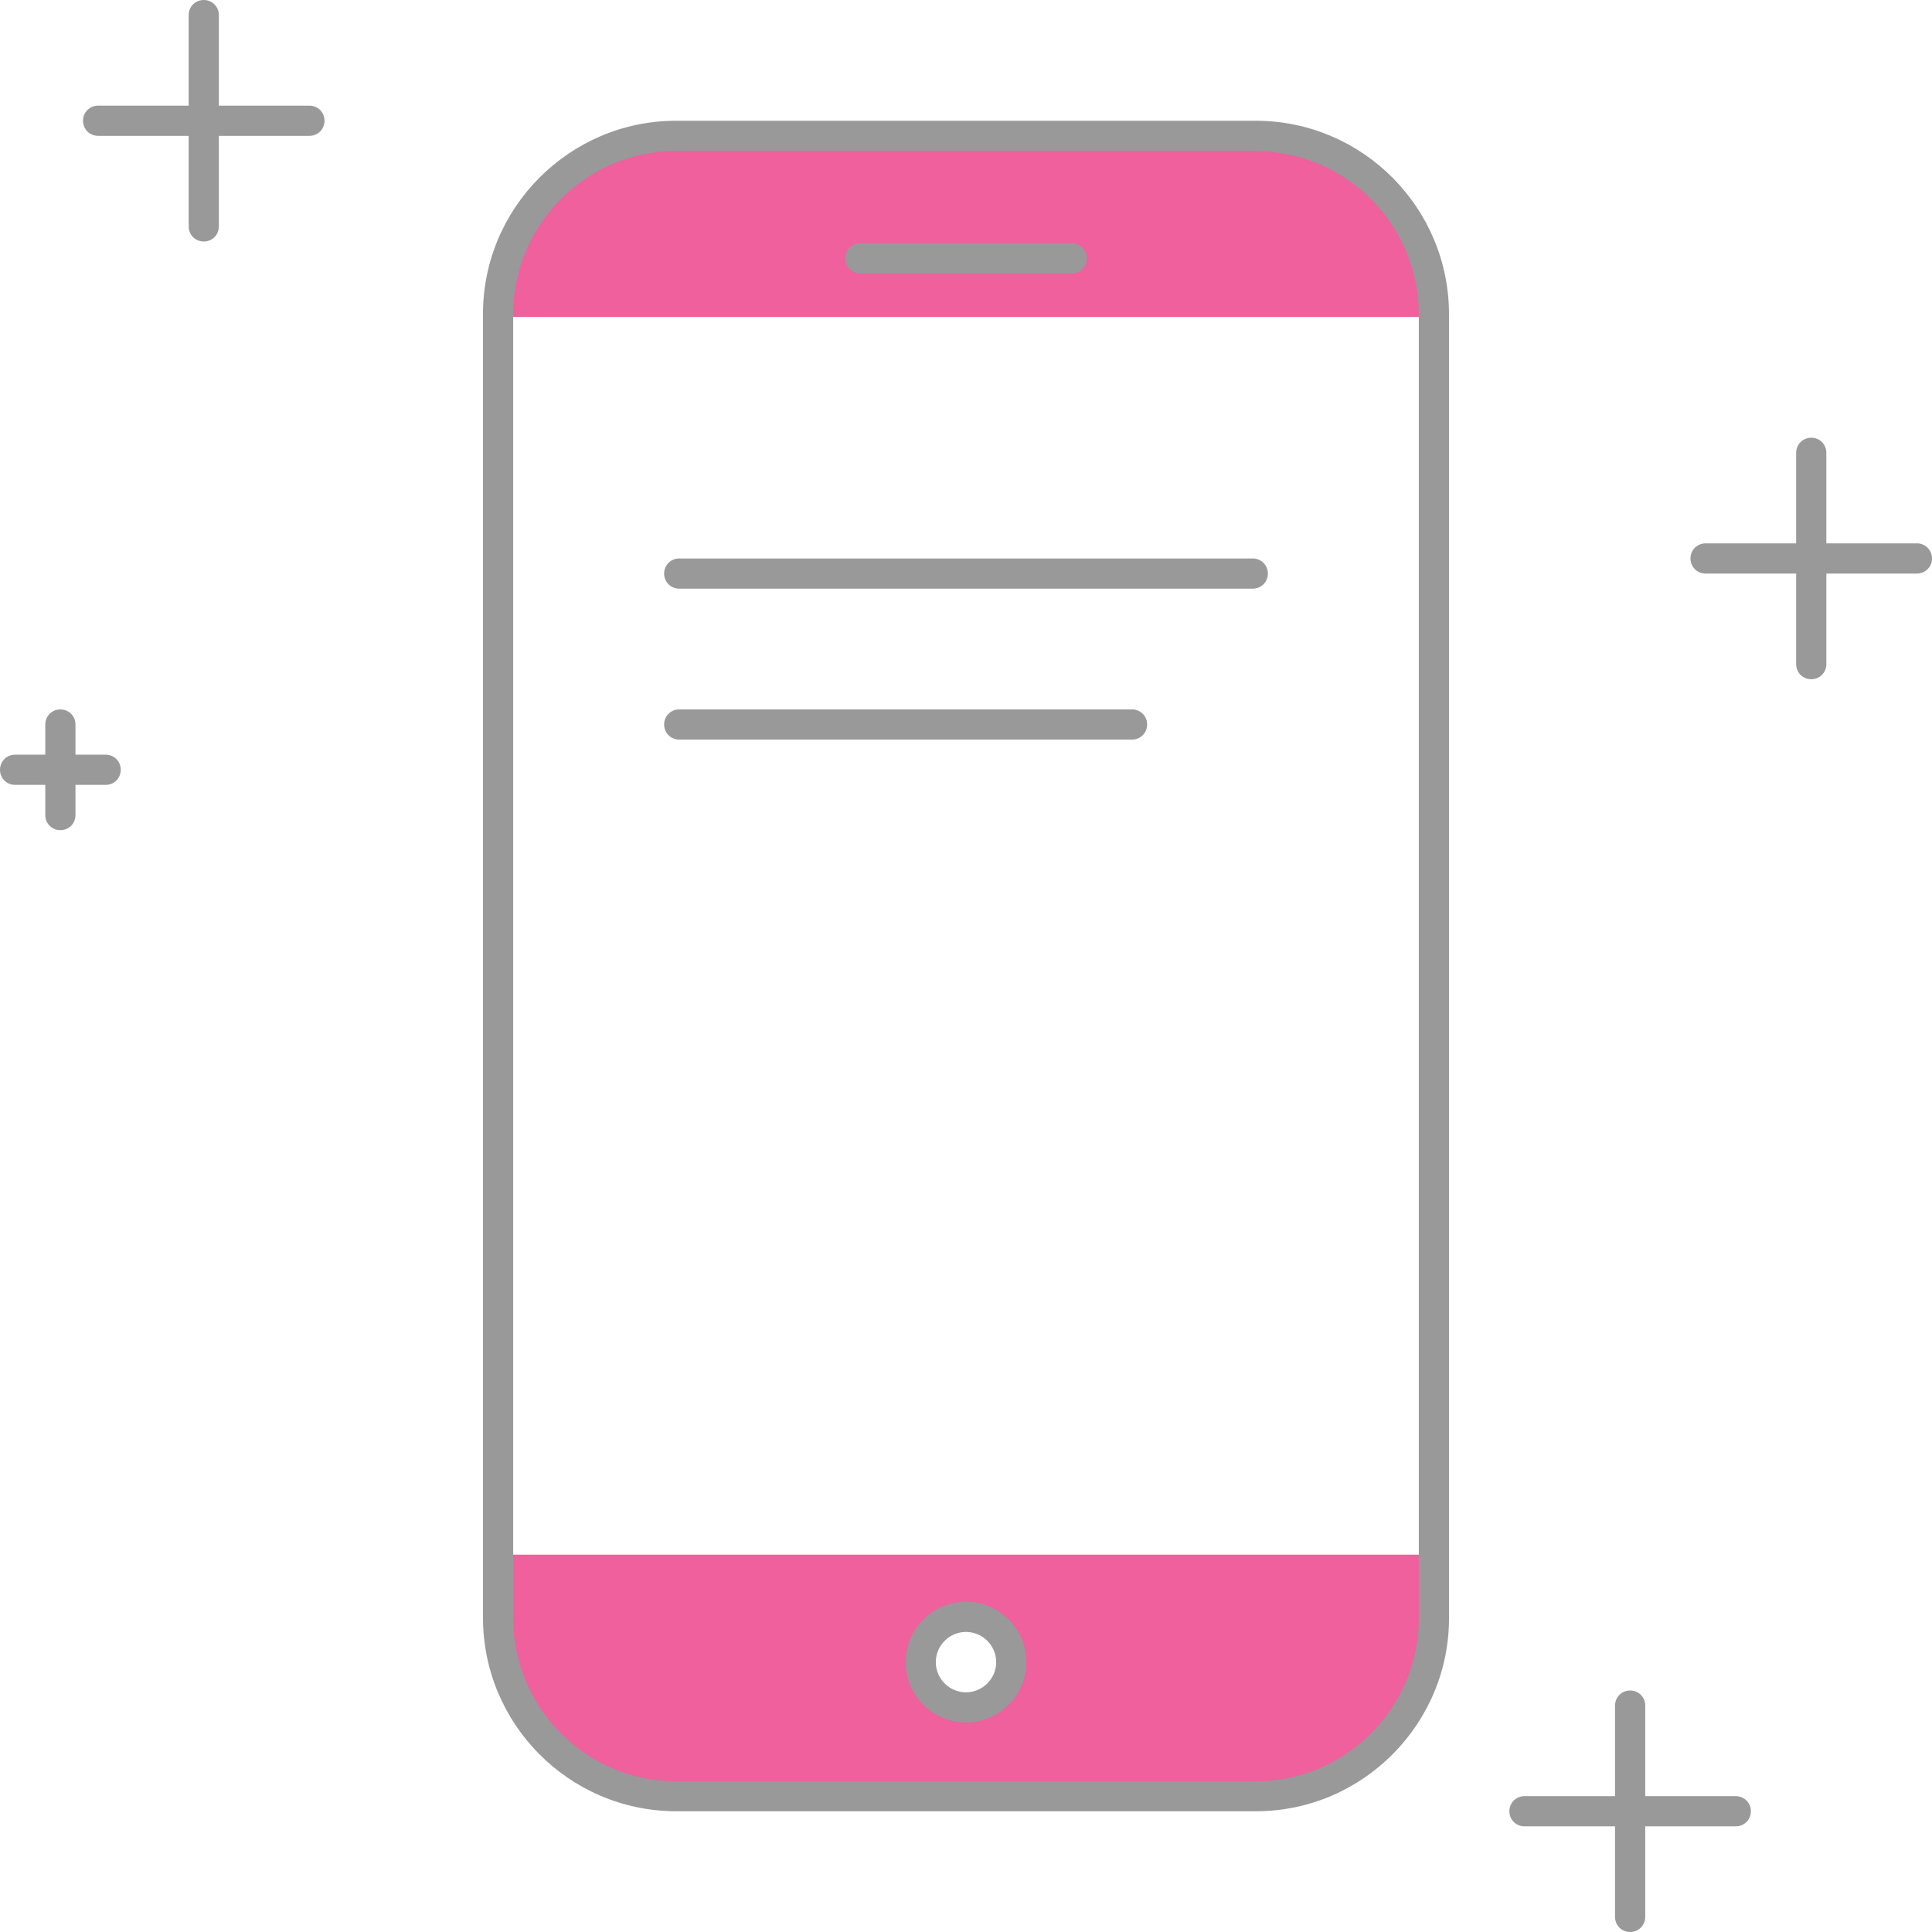
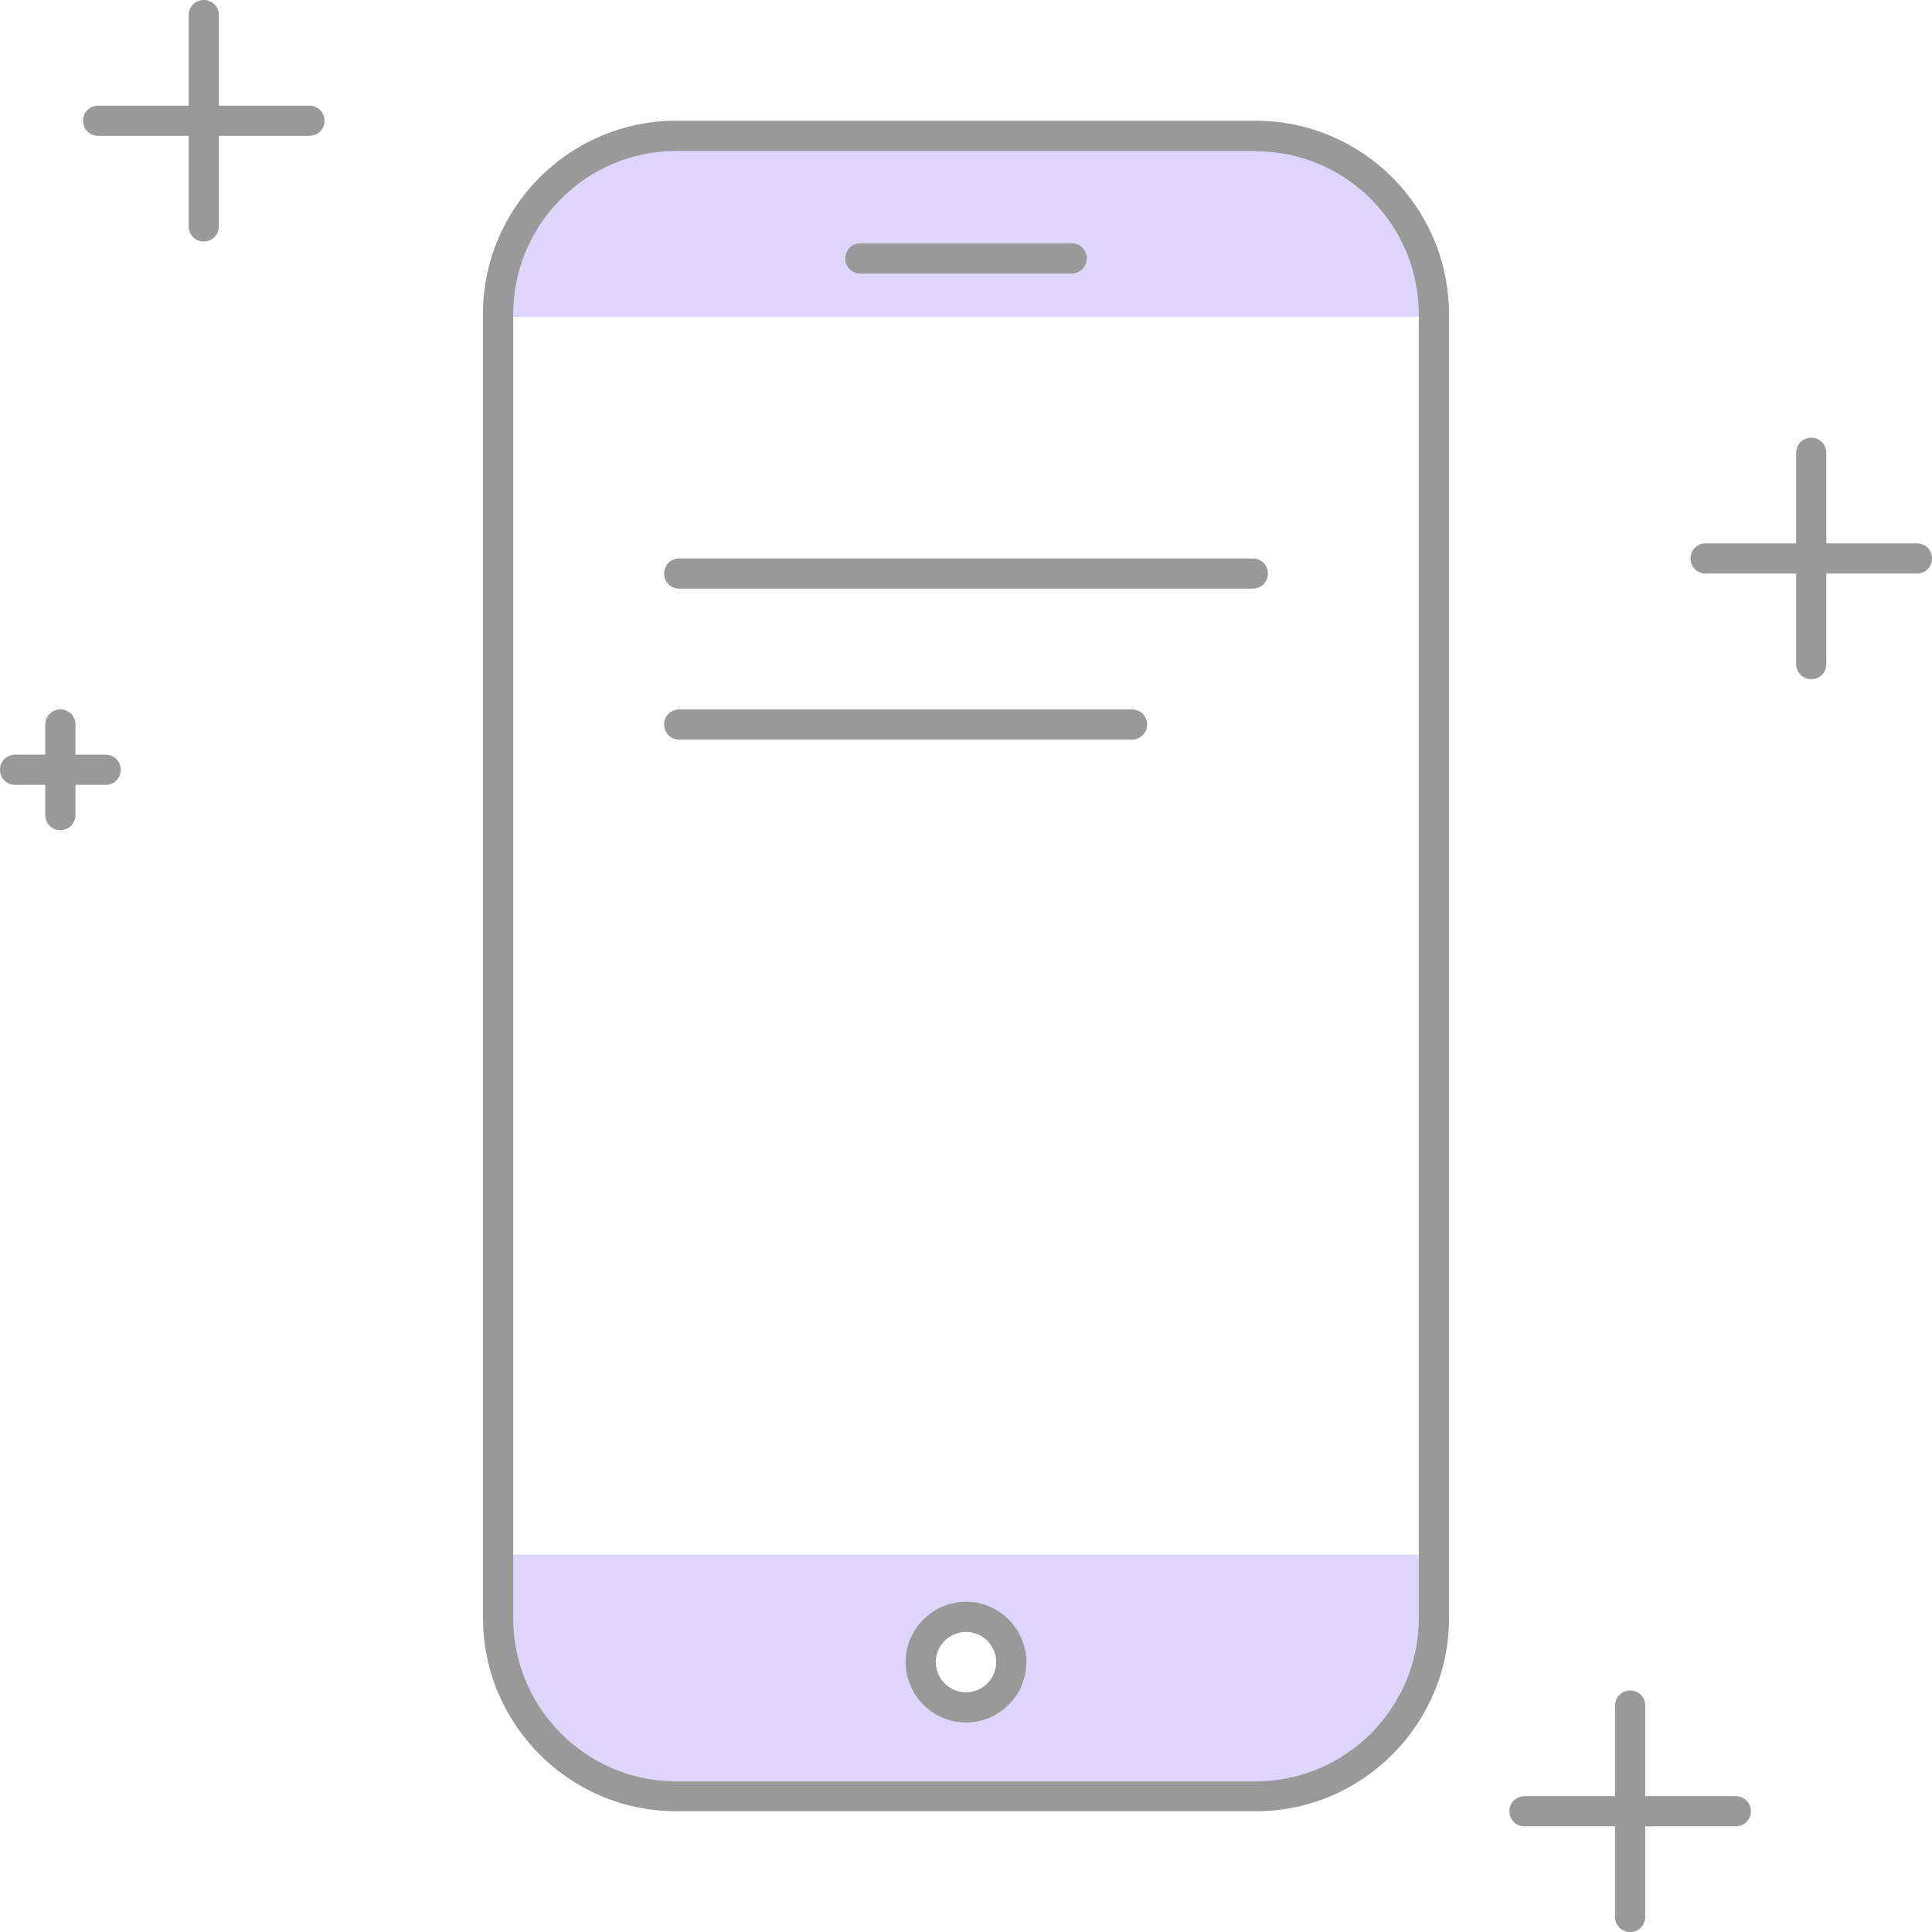
<svg xmlns="http://www.w3.org/2000/svg" id="illustartions" viewBox="0 0 64 64">
  <defs>
    <style>
      .cls-1 {
-         fill: #ef609d;
+         fill: #ded6fc;
      }

      .cls-2 {
        fill: #999;
      }
    </style>
  </defs>
  <path class="cls-1" d="M16.5,51.5v.12c0,4.35,2.63,7.88,5.87,7.88h19.27c3.24,0,5.87-3.53,5.87-7.88v-.12h-31ZM32,56.56c-.83,0-1.5-.67-1.5-1.5s.67-1.5,1.5-1.5,1.5.67,1.5,1.5-.67,1.5-1.5,1.5h0Z" />
  <path class="cls-1" d="M16.5,10.5v-.09c-.01-3.25,2.61-5.9,5.87-5.91h19.27c3.25.01,5.88,2.66,5.87,5.91h0v.09h-31Z" />
  <path class="cls-2" d="M41.64,60h-19.27c-3.53-.02-6.38-2.9-6.37-6.43V10.43c-.02-3.52,2.84-6.41,6.36-6.43h19.27c3.53.02,6.38,2.9,6.37,6.43v11.51s0,.02,0,.03v31.6c.02,3.52-2.84,6.41-6.36,6.43ZM41.63,5h-19.26c-2.97.02-5.38,2.45-5.37,5.43v43.15c-.01,2.98,2.39,5.41,5.37,5.43h19.26c2.97-.02,5.38-2.45,5.37-5.43v-31.57s0-.02,0-.03v-11.54c.01-2.98-2.39-5.41-5.37-5.43Z" />
  <path class="cls-2" d="M32,57.06c-1.1,0-2-.9-2-2s.9-2,2-2,2,.9,2,2-.9,2-2,2ZM32,54.06c-.55,0-1,.45-1,1s.45,1,1,1,1-.45,1-1-.45-1-1-1Z" />
  <path class="cls-2" d="M35.5,9.06h-7c-.28,0-.5-.22-.5-.5s.22-.5.5-.5h7c.28,0,.5.22.5.5s-.22.5-.5.5Z" />
  <path class="cls-2" d="M37.5,24.5h-15c-.28,0-.5-.22-.5-.5s.22-.5.5-.5h15c.28,0,.5.22.5.5s-.22.5-.5.5Z" />
  <path class="cls-2" d="M41.5,19.5h-19c-.28,0-.5-.22-.5-.5s.22-.5.5-.5h19c.28,0,.5.22.5.5s-.22.5-.5.5Z" />
  <path class="cls-2" d="M3.5,25h-1v-1c0-.28-.22-.5-.5-.5s-.5.22-.5.5v1H.5c-.28,0-.5.22-.5.5s.22.5.5.5h1v1c0,.28.22.5.5.5s.5-.22.5-.5v-1h1c.28,0,.5-.22.5-.5s-.22-.5-.5-.5Z" />
  <path class="cls-2" d="M63.5,18h-3v-3c0-.28-.22-.5-.5-.5s-.5.22-.5.5v3h-3c-.28,0-.5.22-.5.5s.22.5.5.5h3v3c0,.28.22.5.5.5s.5-.22.5-.5v-3h3c.28,0,.5-.22.5-.5s-.22-.5-.5-.5Z" />
  <path class="cls-2" d="M10.25,3.5h-3V.5c0-.28-.22-.5-.5-.5s-.5.22-.5.5v3h-3c-.28,0-.5.22-.5.5s.22.5.5.5h3v3c0,.28.22.5.5.5s.5-.22.5-.5v-3h3c.28,0,.5-.22.5-.5s-.22-.5-.5-.5Z" />
  <path class="cls-2" d="M57.5,59.5h-3v-3c0-.28-.22-.5-.5-.5s-.5.22-.5.5v3h-3c-.28,0-.5.22-.5.5s.22.5.5.5h3v3c0,.28.22.5.5.5s.5-.22.5-.5v-3h3c.28,0,.5-.22.5-.5s-.22-.5-.5-.5Z" />
</svg>
